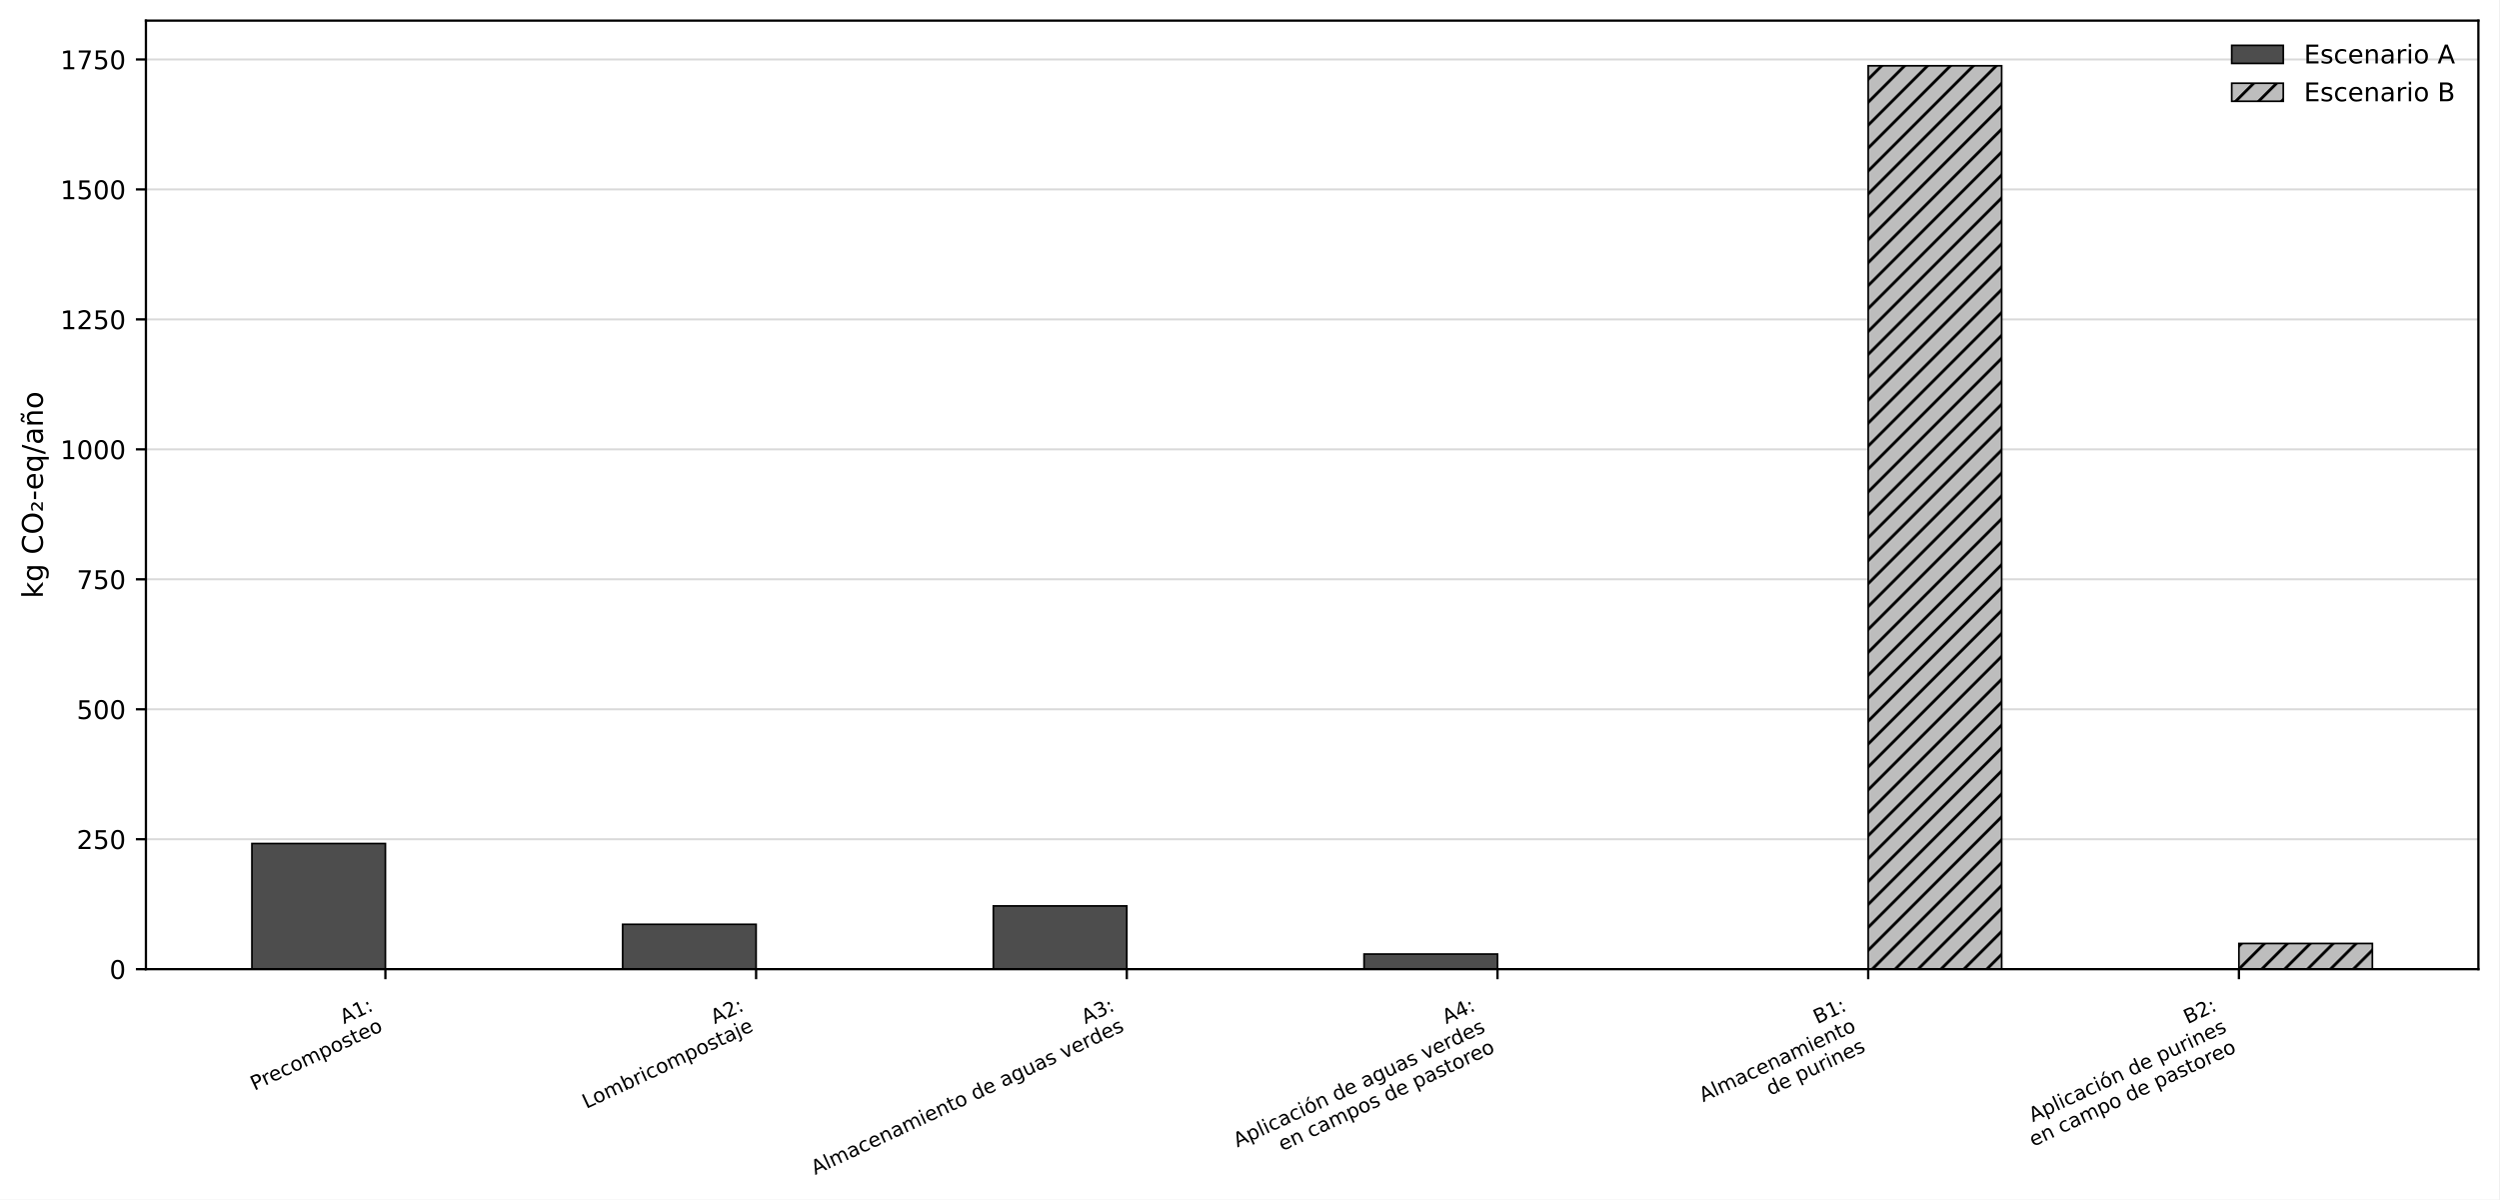
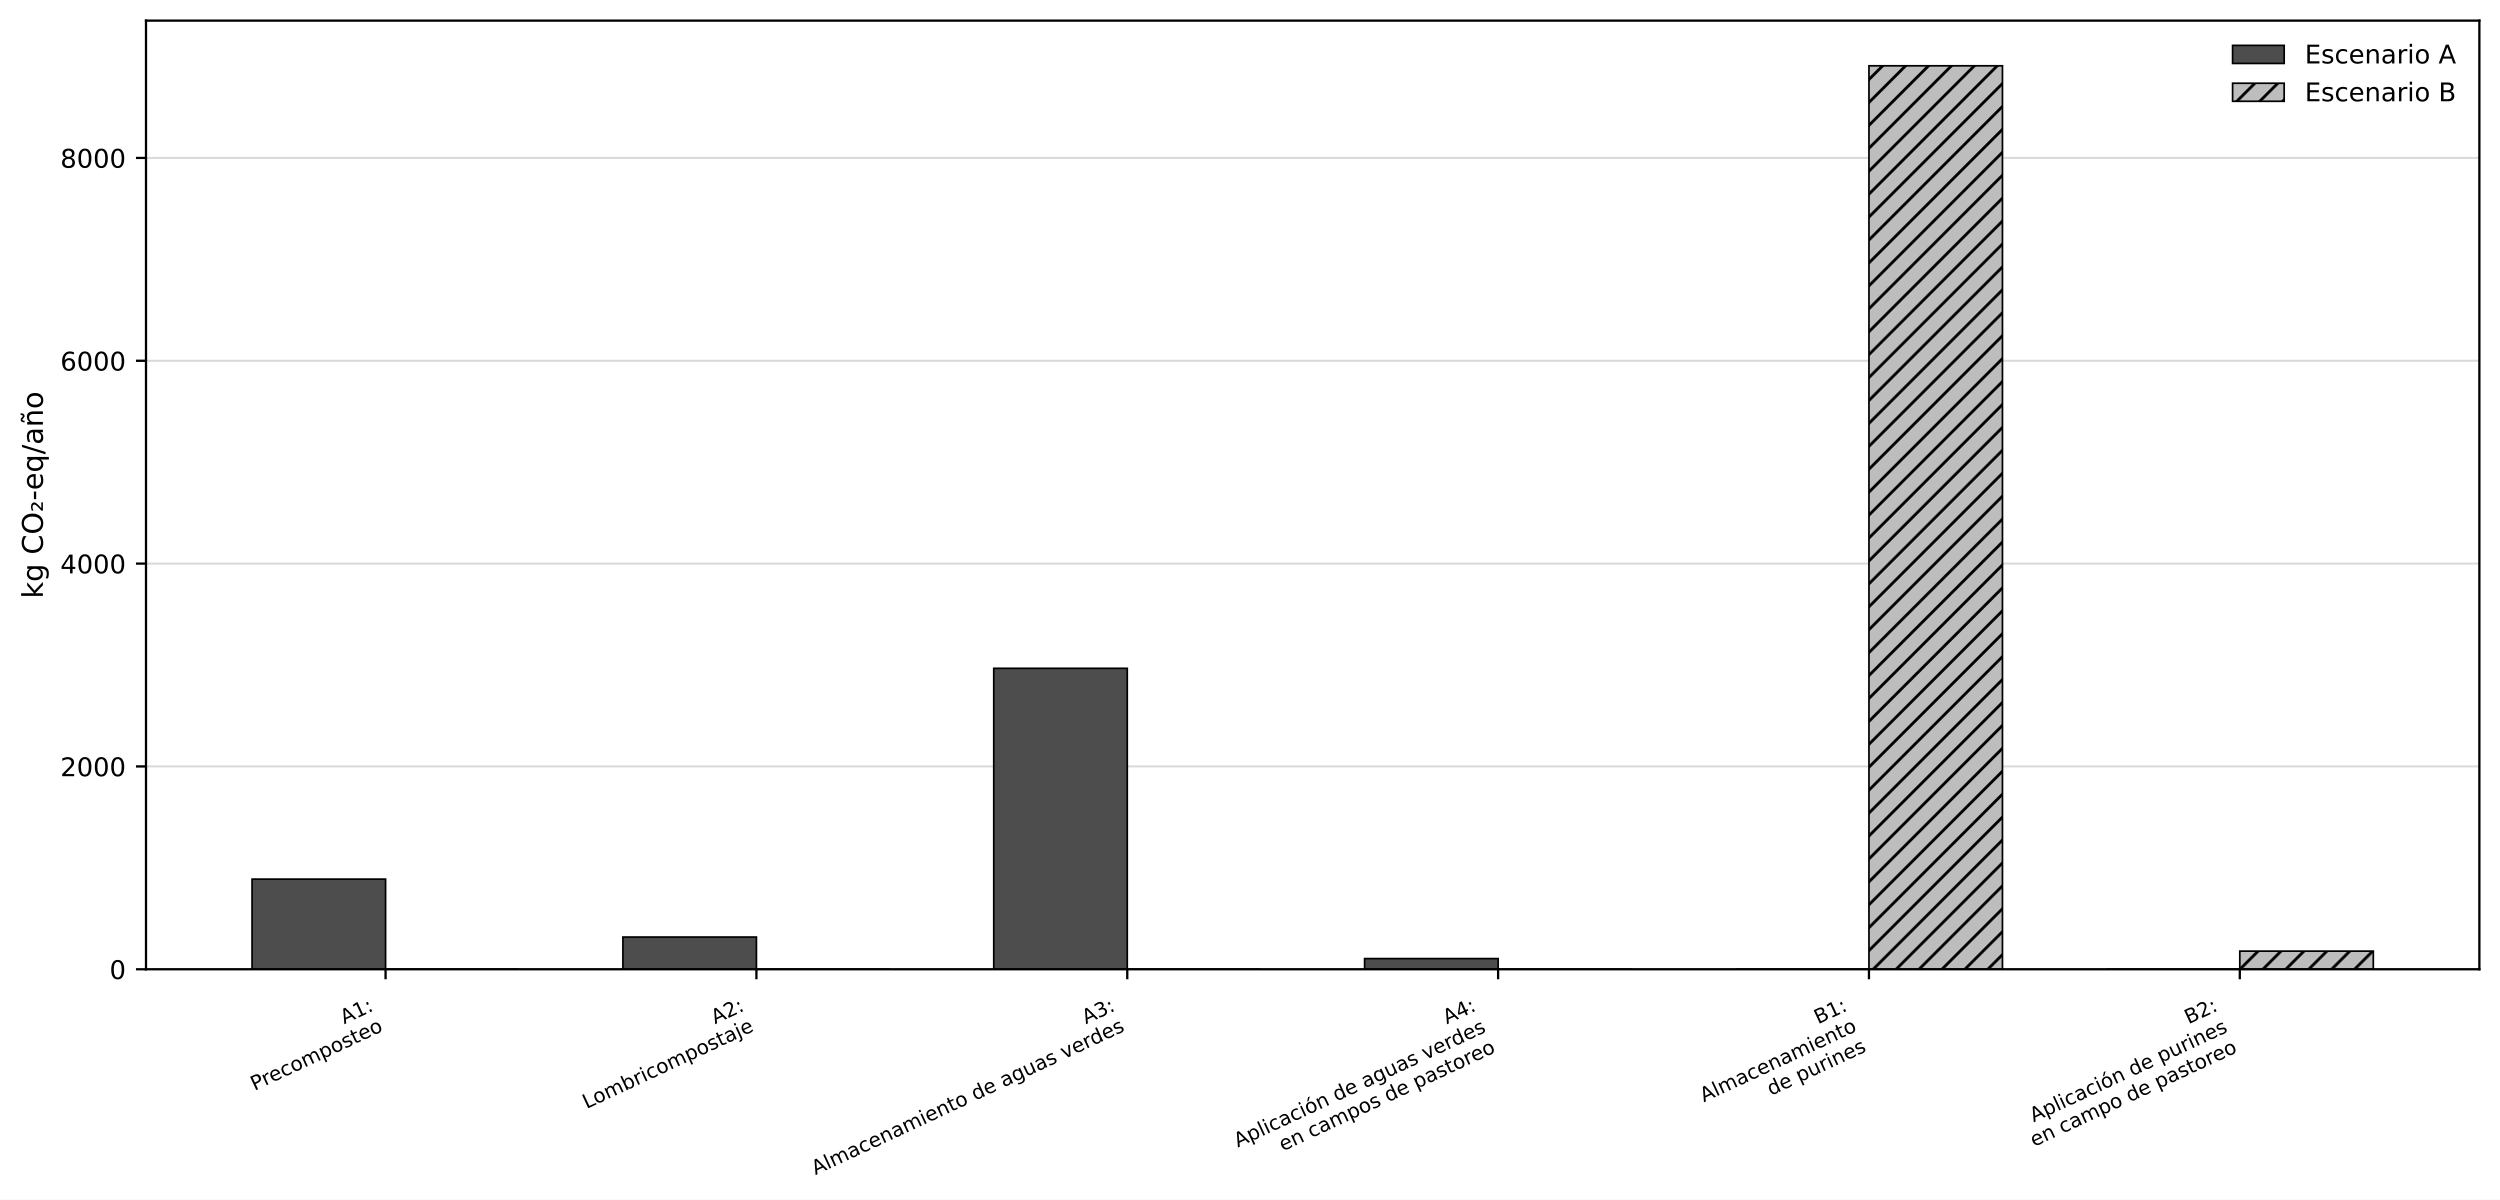
- <svg xmlns="http://www.w3.org/2000/svg" xmlns:xlink="http://www.w3.org/1999/xlink" width="872.57pt" height="418.665pt" viewBox="0 0 872.57 418.665" version="1.1">
+ <svg xmlns="http://www.w3.org/2000/svg" xmlns:xlink="http://www.w3.org/1999/xlink" width="872.48pt" height="418.665pt" viewBox="0 0 872.48 418.665" version="1.1">
  <defs>
    <style type="text/css">*{stroke-linejoin: round; stroke-linecap: butt}</style>
  </defs>
  <g id="figure_1">
    <g id="patch_1">
-       <path d="M 0 418.665  L 872.57 418.665  L 872.57 0  L 0 0  z " style="fill: #ffffff" />
+       <path d="M 0 418.665  L 872.48 418.665  L 872.48 0  L 0 0  z " style="fill: #ffffff" />
    </g>
    <g id="axes_1">
      <g id="patch_2">
-         <path d="M 50.953 338.264  L 865.37 338.264  L 865.37 7.2  L 50.953 7.2  z " style="fill: #ffffff" />
+         <path d="M 50.953 338.264  L 865.28 338.264  L 865.28 7.2  L 50.953 7.2  z " style="fill: #ffffff" />
      </g>
      <g id="matplotlib.axis_1">
        <g id="xtick_1">
          <g id="line2d_1">
            <defs>
-               <path id="ma9885512b1" d="M 0 0  L 0 3.5  " style="stroke: #000000; stroke-width: 0.8" />
+               <path id="m3174490a93" d="M 0 0  L 0 3.5  " style="stroke: #000000; stroke-width: 0.8" />
            </defs>
            <g>
-               <use xlink:href="#ma9885512b1" x="134.57" y="338.264" style="stroke: #000000; stroke-width: 0.8" />
+               <use xlink:href="#m3174490a93" x="134.56" y="338.264" style="stroke: #000000; stroke-width: 0.8" />
            </g>
          </g>
          <g id="text_1">
-             <text style="font-size: 7px; font-family: 'DejaVu Sans'" transform="translate(120.1283 357.4867) rotate(-25)">A1:</text>
-             <text style="font-size: 7px; font-family: 'DejaVu Sans'" transform="translate(88.8346 380.7279) rotate(-25)">Precomposteo</text>
+             <text style="font-size: 7px; font-family: 'DejaVu Sans'" transform="translate(120.1191 357.4867) rotate(-25)">A1:</text>
+             <text style="font-size: 7px; font-family: 'DejaVu Sans'" transform="translate(88.82536 380.7279) rotate(-25)">Precomposteo</text>
          </g>
        </g>
        <g id="xtick_2">
          <g id="line2d_2">
            <g>
-               <use xlink:href="#ma9885512b1" x="264.007" y="338.264" style="stroke: #000000; stroke-width: 0.8" />
+               <use xlink:href="#m3174490a93" x="263.983" y="338.264" style="stroke: #000000; stroke-width: 0.8" />
            </g>
          </g>
          <g id="text_2">
-             <text style="font-size: 7px; font-family: 'DejaVu Sans'" transform="translate(249.5652 357.4867) rotate(-25)">A2:</text>
-             <text style="font-size: 7px; font-family: 'DejaVu Sans'" transform="translate(204.7029 387.0551) rotate(-25)">Lombricompostaje</text>
+             <text style="font-size: 7px; font-family: 'DejaVu Sans'" transform="translate(249.5416 357.4867) rotate(-25)">A2:</text>
+             <text style="font-size: 7px; font-family: 'DejaVu Sans'" transform="translate(204.6794 387.0551) rotate(-25)">Lombricompostaje</text>
          </g>
        </g>
        <g id="xtick_3">
          <g id="line2d_3">
            <g>
-               <use xlink:href="#ma9885512b1" x="393.443" y="338.264" style="stroke: #000000; stroke-width: 0.8" />
+               <use xlink:href="#m3174490a93" x="393.406" y="338.264" style="stroke: #000000; stroke-width: 0.8" />
            </g>
          </g>
          <g id="text_3">
-             <text style="font-size: 7px; font-family: 'DejaVu Sans'" transform="translate(379.0021 357.4867) rotate(-25)">A3:</text>
-             <text style="font-size: 7px; font-family: 'DejaVu Sans'" transform="translate(284.6227 410.1453) rotate(-25)">Almacenamiento de aguas verdes</text>
+             <text style="font-size: 7px; font-family: 'DejaVu Sans'" transform="translate(378.9642 357.4867) rotate(-25)">A3:</text>
+             <text style="font-size: 7px; font-family: 'DejaVu Sans'" transform="translate(284.5849 410.1453) rotate(-25)">Almacenamiento de aguas verdes</text>
          </g>
        </g>
        <g id="xtick_4">
          <g id="line2d_4">
            <g>
-               <use xlink:href="#ma9885512b1" x="522.88" y="338.264" style="stroke: #000000; stroke-width: 0.8" />
+               <use xlink:href="#m3174490a93" x="522.828" y="338.264" style="stroke: #000000; stroke-width: 0.8" />
            </g>
          </g>
          <g id="text_4">
-             <text style="font-size: 7px; font-family: 'DejaVu Sans'" transform="translate(504.9843 357.4867) rotate(-25)">A4:</text>
-             <text style="font-size: 7px; font-family: 'DejaVu Sans'" transform="translate(432.0306 400.5251) rotate(-25)">Aplicación de aguas verdes</text>
-             <text style="font-size: 7px; font-family: 'DejaVu Sans'" transform="translate(447.751 401.8433) rotate(-25)">en campos de pastoreo</text>
+             <text style="font-size: 7px; font-family: 'DejaVu Sans'" transform="translate(504.9321 357.4867) rotate(-25)">A4:</text>
+             <text style="font-size: 7px; font-family: 'DejaVu Sans'" transform="translate(431.9784 400.5251) rotate(-25)">Aplicación de aguas verdes</text>
+             <text style="font-size: 7px; font-family: 'DejaVu Sans'" transform="translate(447.6989 401.8433) rotate(-25)">en campos de pastoreo</text>
          </g>
        </g>
        <g id="xtick_5">
          <g id="line2d_5">
            <g>
-               <use xlink:href="#ma9885512b1" x="652.317" y="338.264" style="stroke: #000000; stroke-width: 0.8" />
+               <use xlink:href="#m3174490a93" x="652.251" y="338.264" style="stroke: #000000; stroke-width: 0.8" />
            </g>
          </g>
          <g id="text_5">
-             <text style="font-size: 7px; font-family: 'DejaVu Sans'" transform="translate(634.5503 357.4927) rotate(-25)">B1:</text>
-             <text style="font-size: 7px; font-family: 'DejaVu Sans'" transform="translate(594.684 384.7314) rotate(-25)">Almacenamiento</text>
-             <text style="font-size: 7px; font-family: 'DejaVu Sans'" transform="translate(618.1067 382.458) rotate(-25)">de purines</text>
+             <text style="font-size: 7px; font-family: 'DejaVu Sans'" transform="translate(634.4838 357.4927) rotate(-25)">B1:</text>
+             <text style="font-size: 7px; font-family: 'DejaVu Sans'" transform="translate(594.6176 384.7314) rotate(-25)">Almacenamiento</text>
+             <text style="font-size: 7px; font-family: 'DejaVu Sans'" transform="translate(618.0403 382.458) rotate(-25)">de purines</text>
          </g>
        </g>
        <g id="xtick_6">
          <g id="line2d_6">
            <g>
-               <use xlink:href="#ma9885512b1" x="781.754" y="338.264" style="stroke: #000000; stroke-width: 0.8" />
+               <use xlink:href="#m3174490a93" x="781.673" y="338.264" style="stroke: #000000; stroke-width: 0.8" />
            </g>
          </g>
          <g id="text_6">
-             <text style="font-size: 7px; font-family: 'DejaVu Sans'" transform="translate(763.8452 357.4927) rotate(-25)">B2:</text>
-             <text style="font-size: 7px; font-family: 'DejaVu Sans'" transform="translate(709.7931 391.7171) rotate(-25)">Aplicación de purines</text>
-             <text style="font-size: 7px; font-family: 'DejaVu Sans'" transform="translate(709.9297 400.3022) rotate(-25)">en campo de pastoreo</text>
+             <text style="font-size: 7px; font-family: 'DejaVu Sans'" transform="translate(763.7644 357.4927) rotate(-25)">B2:</text>
+             <text style="font-size: 7px; font-family: 'DejaVu Sans'" transform="translate(709.7123 391.7171) rotate(-25)">Aplicación de purines</text>
+             <text style="font-size: 7px; font-family: 'DejaVu Sans'" transform="translate(709.8489 400.3022) rotate(-25)">en campo de pastoreo</text>
          </g>
        </g>
      </g>
      <g id="matplotlib.axis_2">
        <g id="ytick_1">
          <g id="line2d_7">
-             <path d="M 50.953 338.264  L 865.37 338.264  " clip-path="url(#pb655534d98)" style="fill: none; stroke: #d9d9d9; stroke-width: 0.7; stroke-linecap: square" />
+             <path d="M 50.953 338.264  L 865.28 338.264  " clip-path="url(#p9ed22ae9a7)" style="fill: none; stroke: #d9d9d9; stroke-width: 0.7; stroke-linecap: square" />
          </g>
          <g id="line2d_8">
            <defs>
-               <path id="m95f94a9730" d="M 0 0  L -3.5 0  " style="stroke: #000000; stroke-width: 0.8" />
+               <path id="mc7950d1ae1" d="M 0 0  L -3.5 0  " style="stroke: #000000; stroke-width: 0.8" />
            </defs>
            <g>
-               <use xlink:href="#m95f94a9730" x="50.953" y="338.264" style="stroke: #000000; stroke-width: 0.8" />
+               <use xlink:href="#mc7950d1ae1" x="50.953" y="338.264" style="stroke: #000000; stroke-width: 0.8" />
            </g>
          </g>
          <g id="text_7">
            <text style="font-size: 9px; font-family: 'DejaVu Sans'; text-anchor: end" x="43.953" y="341.683" transform="rotate(-0 43.95344 341.6829)">0</text>
          </g>
        </g>
        <g id="ytick_2">
          <g id="line2d_9">
-             <path d="M 50.953 292.905  L 865.37 292.905  " clip-path="url(#pb655534d98)" style="fill: none; stroke: #d9d9d9; stroke-width: 0.7; stroke-linecap: square" />
+             <path d="M 50.953 267.477  L 865.28 267.477  " clip-path="url(#p9ed22ae9a7)" style="fill: none; stroke: #d9d9d9; stroke-width: 0.7; stroke-linecap: square" />
          </g>
          <g id="line2d_10">
            <g>
-               <use xlink:href="#m95f94a9730" x="50.953" y="292.905" style="stroke: #000000; stroke-width: 0.8" />
+               <use xlink:href="#mc7950d1ae1" x="50.953" y="267.477" style="stroke: #000000; stroke-width: 0.8" />
            </g>
          </g>
          <g id="text_8">
-             <text style="font-size: 9px; font-family: 'DejaVu Sans'; text-anchor: end" x="43.953" y="296.324" transform="rotate(-0 43.95344 296.3243)">250</text>
+             <text style="font-size: 9px; font-family: 'DejaVu Sans'; text-anchor: end" x="43.953" y="270.897" transform="rotate(-0 43.95344 270.8967)">2000</text>
          </g>
        </g>
        <g id="ytick_3">
          <g id="line2d_11">
-             <path d="M 50.953 247.547  L 865.37 247.547  " clip-path="url(#pb655534d98)" style="fill: none; stroke: #d9d9d9; stroke-width: 0.7; stroke-linecap: square" />
+             <path d="M 50.953 196.691  L 865.28 196.691  " clip-path="url(#p9ed22ae9a7)" style="fill: none; stroke: #d9d9d9; stroke-width: 0.7; stroke-linecap: square" />
          </g>
          <g id="line2d_12">
            <g>
-               <use xlink:href="#m95f94a9730" x="50.953" y="247.547" style="stroke: #000000; stroke-width: 0.8" />
+               <use xlink:href="#mc7950d1ae1" x="50.953" y="196.691" style="stroke: #000000; stroke-width: 0.8" />
            </g>
          </g>
          <g id="text_9">
-             <text style="font-size: 9px; font-family: 'DejaVu Sans'; text-anchor: end" x="43.953" y="250.966" transform="rotate(-0 43.95344 250.9658)">500</text>
+             <text style="font-size: 9px; font-family: 'DejaVu Sans'; text-anchor: end" x="43.953" y="200.11" transform="rotate(-0 43.95344 200.1105)">4000</text>
          </g>
        </g>
        <g id="ytick_4">
          <g id="line2d_13">
-             <path d="M 50.953 202.188  L 865.37 202.188  " clip-path="url(#pb655534d98)" style="fill: none; stroke: #d9d9d9; stroke-width: 0.7; stroke-linecap: square" />
+             <path d="M 50.953 125.905  L 865.28 125.905  " clip-path="url(#p9ed22ae9a7)" style="fill: none; stroke: #d9d9d9; stroke-width: 0.7; stroke-linecap: square" />
          </g>
          <g id="line2d_14">
            <g>
-               <use xlink:href="#m95f94a9730" x="50.953" y="202.188" style="stroke: #000000; stroke-width: 0.8" />
+               <use xlink:href="#mc7950d1ae1" x="50.953" y="125.905" style="stroke: #000000; stroke-width: 0.8" />
            </g>
          </g>
          <g id="text_10">
-             <text style="font-size: 9px; font-family: 'DejaVu Sans'; text-anchor: end" x="43.953" y="205.607" transform="rotate(-0 43.95344 205.6073)">750</text>
+             <text style="font-size: 9px; font-family: 'DejaVu Sans'; text-anchor: end" x="43.953" y="129.324" transform="rotate(-0 43.95344 129.3243)">6000</text>
          </g>
        </g>
        <g id="ytick_5">
          <g id="line2d_15">
-             <path d="M 50.953 156.829  L 865.37 156.829  " clip-path="url(#pb655534d98)" style="fill: none; stroke: #d9d9d9; stroke-width: 0.7; stroke-linecap: square" />
+             <path d="M 50.953 55.119  L 865.28 55.119  " clip-path="url(#p9ed22ae9a7)" style="fill: none; stroke: #d9d9d9; stroke-width: 0.7; stroke-linecap: square" />
          </g>
          <g id="line2d_16">
            <g>
-               <use xlink:href="#m95f94a9730" x="50.953" y="156.829" style="stroke: #000000; stroke-width: 0.8" />
+               <use xlink:href="#mc7950d1ae1" x="50.953" y="55.119" style="stroke: #000000; stroke-width: 0.8" />
            </g>
          </g>
          <g id="text_11">
-             <text style="font-size: 9px; font-family: 'DejaVu Sans'; text-anchor: end" x="43.953" y="160.249" transform="rotate(-0 43.95344 160.2487)">1000</text>
-           </g>
-         </g>
-         <g id="ytick_6">
-           <g id="line2d_17">
-             <path d="M 50.953 111.471  L 865.37 111.471  " clip-path="url(#pb655534d98)" style="fill: none; stroke: #d9d9d9; stroke-width: 0.7; stroke-linecap: square" />
-           </g>
-           <g id="line2d_18">
-             <g>
-               <use xlink:href="#m95f94a9730" x="50.953" y="111.471" style="stroke: #000000; stroke-width: 0.8" />
-             </g>
-           </g>
-           <g id="text_12">
-             <text style="font-size: 9px; font-family: 'DejaVu Sans'; text-anchor: end" x="43.953" y="114.89" transform="rotate(-0 43.95344 114.8902)">1250</text>
-           </g>
-         </g>
-         <g id="ytick_7">
-           <g id="line2d_19">
-             <path d="M 50.953 66.112  L 865.37 66.112  " clip-path="url(#pb655534d98)" style="fill: none; stroke: #d9d9d9; stroke-width: 0.7; stroke-linecap: square" />
-           </g>
-           <g id="line2d_20">
-             <g>
-               <use xlink:href="#m95f94a9730" x="50.953" y="66.112" style="stroke: #000000; stroke-width: 0.8" />
-             </g>
-           </g>
-           <g id="text_13">
-             <text style="font-size: 9px; font-family: 'DejaVu Sans'; text-anchor: end" x="43.953" y="69.532" transform="rotate(-0 43.95344 69.53162)">1500</text>
-           </g>
-         </g>
-         <g id="ytick_8">
-           <g id="line2d_21">
-             <path d="M 50.953 20.754  L 865.37 20.754  " clip-path="url(#pb655534d98)" style="fill: none; stroke: #d9d9d9; stroke-width: 0.7; stroke-linecap: square" />
-           </g>
-           <g id="line2d_22">
-             <g>
-               <use xlink:href="#m95f94a9730" x="50.953" y="20.754" style="stroke: #000000; stroke-width: 0.8" />
-             </g>
-           </g>
-           <g id="text_14">
-             <text style="font-size: 9px; font-family: 'DejaVu Sans'; text-anchor: end" x="43.953" y="24.173" transform="rotate(-0 43.95344 24.17308)">1750</text>
-           </g>
-         </g>
-         <g id="text_15">
+             <text style="font-size: 9px; font-family: 'DejaVu Sans'; text-anchor: end" x="43.953" y="58.538" transform="rotate(-0 43.95344 58.53807)">8000</text>
+           </g>
+         </g>
+         <g id="text_12">
          <text style="font-size: 10px; font-family: 'DejaVu Sans'; text-anchor: middle" x="14.969" y="172.732" transform="rotate(-90 14.96875 172.7318)">kg CO₂-eq/año</text>
        </g>
      </g>
      <g id="patch_3">
-         <path d="M 87.972 338.264  L 134.57 338.264  L 134.57 294.407  L 87.972 294.407  z " clip-path="url(#pb655534d98)" style="fill: #4d4d4d; stroke: #000000; stroke-width: 0.6; stroke-linejoin: miter" />
+         <path d="M 87.968 338.264  L 134.56 338.264  L 134.56 306.815  L 87.968 306.815  z " clip-path="url(#p9ed22ae9a7)" style="fill: #4d4d4d; stroke: #000000; stroke-width: 0.6; stroke-linejoin: miter" />
      </g>
      <g id="patch_4">
-         <path d="M 217.409 338.264  L 264.007 338.264  L 264.007 322.604  L 217.409 322.604  z " clip-path="url(#pb655534d98)" style="fill: #4d4d4d; stroke: #000000; stroke-width: 0.6; stroke-linejoin: miter" />
+         <path d="M 217.391 338.264  L 263.983 338.264  L 263.983 327.034  L 217.391 327.034  z " clip-path="url(#p9ed22ae9a7)" style="fill: #4d4d4d; stroke: #000000; stroke-width: 0.6; stroke-linejoin: miter" />
      </g>
      <g id="patch_5">
-         <path d="M 346.846 338.264  L 393.443 338.264  L 393.443 316.193  L 346.846 316.193  z " clip-path="url(#pb655534d98)" style="fill: #4d4d4d; stroke: #000000; stroke-width: 0.6; stroke-linejoin: miter" />
+         <path d="M 346.813 338.264  L 393.406 338.264  L 393.406 233.235  L 346.813 233.235  z " clip-path="url(#p9ed22ae9a7)" style="fill: #4d4d4d; stroke: #000000; stroke-width: 0.6; stroke-linejoin: miter" />
      </g>
      <g id="patch_6">
-         <path d="M 476.283 338.264  L 522.88 338.264  L 522.88 332.984  L 476.283 332.984  z " clip-path="url(#pb655534d98)" style="fill: #4d4d4d; stroke: #000000; stroke-width: 0.6; stroke-linejoin: miter" />
+         <path d="M 476.236 338.264  L 522.828 338.264  L 522.828 334.543  L 476.236 334.543  z " clip-path="url(#p9ed22ae9a7)" style="fill: #4d4d4d; stroke: #000000; stroke-width: 0.6; stroke-linejoin: miter" />
      </g>
      <g id="patch_7">
-         <path d="M 605.72 338.264  L 652.317 338.264  L 652.317 338.264  L 605.72 338.264  z " clip-path="url(#pb655534d98)" style="fill: #4d4d4d; stroke: #000000; stroke-width: 0.6; stroke-linejoin: miter" />
+         <path d="M 605.659 338.264  L 652.251 338.264  L 652.251 338.264  L 605.659 338.264  z " clip-path="url(#p9ed22ae9a7)" style="fill: #4d4d4d; stroke: #000000; stroke-width: 0.6; stroke-linejoin: miter" />
      </g>
      <g id="patch_8">
-         <path d="M 735.157 338.264  L 781.754 338.264  L 781.754 338.264  L 735.157 338.264  z " clip-path="url(#pb655534d98)" style="fill: #4d4d4d; stroke: #000000; stroke-width: 0.6; stroke-linejoin: miter" />
+         <path d="M 735.081 338.264  L 781.673 338.264  L 781.673 338.264  L 735.081 338.264  z " clip-path="url(#p9ed22ae9a7)" style="fill: #4d4d4d; stroke: #000000; stroke-width: 0.6; stroke-linejoin: miter" />
      </g>
      <g id="patch_9">
-         <path d="M 134.57 338.264  L 181.167 338.264  L 181.167 338.264  L 134.57 338.264  z " clip-path="url(#pb655534d98)" style="fill: url(#hfbf390af2b); stroke: #000000; stroke-width: 0.6; stroke-linejoin: miter" />
+         <path d="M 134.56 338.264  L 181.153 338.264  L 181.153 338.264  L 134.56 338.264  z " clip-path="url(#p9ed22ae9a7)" style="fill: url(#h1291310703); stroke: #000000; stroke-width: 0.6; stroke-linejoin: miter" />
      </g>
      <g id="patch_10">
-         <path d="M 264.007 338.264  L 310.604 338.264  L 310.604 338.264  L 264.007 338.264  z " clip-path="url(#pb655534d98)" style="fill: url(#hfbf390af2b); stroke: #000000; stroke-width: 0.6; stroke-linejoin: miter" />
+         <path d="M 263.983 338.264  L 310.575 338.264  L 310.575 338.264  L 263.983 338.264  z " clip-path="url(#p9ed22ae9a7)" style="fill: url(#h1291310703); stroke: #000000; stroke-width: 0.6; stroke-linejoin: miter" />
      </g>
      <g id="patch_11">
-         <path d="M 393.443 338.264  L 440.041 338.264  L 440.041 338.264  L 393.443 338.264  z " clip-path="url(#pb655534d98)" style="fill: url(#hfbf390af2b); stroke: #000000; stroke-width: 0.6; stroke-linejoin: miter" />
+         <path d="M 393.406 338.264  L 439.998 338.264  L 439.998 338.264  L 393.406 338.264  z " clip-path="url(#p9ed22ae9a7)" style="fill: url(#h1291310703); stroke: #000000; stroke-width: 0.6; stroke-linejoin: miter" />
      </g>
      <g id="patch_12">
-         <path d="M 522.88 338.264  L 569.478 338.264  L 569.478 338.264  L 522.88 338.264  z " clip-path="url(#pb655534d98)" style="fill: url(#hfbf390af2b); stroke: #000000; stroke-width: 0.6; stroke-linejoin: miter" />
+         <path d="M 522.828 338.264  L 569.42 338.264  L 569.42 338.264  L 522.828 338.264  z " clip-path="url(#p9ed22ae9a7)" style="fill: url(#h1291310703); stroke: #000000; stroke-width: 0.6; stroke-linejoin: miter" />
      </g>
      <g id="patch_13">
-         <path d="M 652.317 338.264  L 698.914 338.264  L 698.914 22.965  L 652.317 22.965  z " clip-path="url(#pb655534d98)" style="fill: url(#hfbf390af2b); stroke: #000000; stroke-width: 0.6; stroke-linejoin: miter" />
+         <path d="M 652.251 338.264  L 698.843 338.264  L 698.843 22.965  L 652.251 22.965  z " clip-path="url(#p9ed22ae9a7)" style="fill: url(#h1291310703); stroke: #000000; stroke-width: 0.6; stroke-linejoin: miter" />
      </g>
      <g id="patch_14">
-         <path d="M 781.754 338.264  L 828.351 338.264  L 828.351 329.304  L 781.754 329.304  z " clip-path="url(#pb655534d98)" style="fill: url(#hfbf390af2b); stroke: #000000; stroke-width: 0.6; stroke-linejoin: miter" />
+         <path d="M 781.673 338.264  L 828.265 338.264  L 828.265 331.943  L 781.673 331.943  z " clip-path="url(#p9ed22ae9a7)" style="fill: url(#h1291310703); stroke: #000000; stroke-width: 0.6; stroke-linejoin: miter" />
      </g>
      <g id="patch_15">
        <path d="M 50.953 338.264  L 50.953 7.2  " style="fill: none; stroke: #000000; stroke-width: 0.8; stroke-linejoin: miter; stroke-linecap: square" />
      </g>
      <g id="patch_16">
-         <path d="M 865.37 338.264  L 865.37 7.2  " style="fill: none; stroke: #000000; stroke-width: 0.8; stroke-linejoin: miter; stroke-linecap: square" />
+         <path d="M 865.28 338.264  L 865.28 7.2  " style="fill: none; stroke: #000000; stroke-width: 0.8; stroke-linejoin: miter; stroke-linecap: square" />
      </g>
      <g id="patch_17">
-         <path d="M 50.953 338.264  L 865.37 338.264  " style="fill: none; stroke: #000000; stroke-width: 0.8; stroke-linejoin: miter; stroke-linecap: square" />
+         <path d="M 50.953 338.264  L 865.28 338.264  " style="fill: none; stroke: #000000; stroke-width: 0.8; stroke-linejoin: miter; stroke-linecap: square" />
      </g>
      <g id="patch_18">
-         <path d="M 50.953 7.2  L 865.37 7.2  " style="fill: none; stroke: #000000; stroke-width: 0.8; stroke-linejoin: miter; stroke-linecap: square" />
+         <path d="M 50.953 7.2  L 865.28 7.2  " style="fill: none; stroke: #000000; stroke-width: 0.8; stroke-linejoin: miter; stroke-linecap: square" />
      </g>
      <g id="legend_1">
        <g id="patch_19">
-           <path d="M 779.247 22.139  L 797.247 22.139  L 797.247 15.839  L 779.247 15.839  z " style="fill: #4d4d4d; stroke: #000000; stroke-width: 0.6; stroke-linejoin: miter" />
-         </g>
-         <g id="text_16">
-           <text style="font-size: 9px; font-family: 'DejaVu Sans'; text-anchor: start" x="804.447" y="22.139" transform="rotate(-0 804.4474 22.13859)">Escenario A</text>
+           <path d="M 779.157 22.139  L 797.157 22.139  L 797.157 15.839  L 779.157 15.839  z " style="fill: #4d4d4d; stroke: #000000; stroke-width: 0.6; stroke-linejoin: miter" />
+         </g>
+         <g id="text_13">
+           <text style="font-size: 9px; font-family: 'DejaVu Sans'; text-anchor: start" x="804.357" y="22.139" transform="rotate(-0 804.3574 22.13859)">Escenario A</text>
        </g>
        <g id="patch_20">
-           <path d="M 779.247 35.349  L 797.247 35.349  L 797.247 29.049  L 779.247 29.049  z " style="fill: url(#hfbf390af2b); stroke: #000000; stroke-width: 0.6; stroke-linejoin: miter" />
-         </g>
-         <g id="text_17">
-           <text style="font-size: 9px; font-family: 'DejaVu Sans'; text-anchor: start" x="804.447" y="35.349" transform="rotate(-0 804.4474 35.34891)">Escenario B</text>
+           <path d="M 779.157 35.349  L 797.157 35.349  L 797.157 29.049  L 779.157 29.049  z " style="fill: url(#h1291310703); stroke: #000000; stroke-width: 0.6; stroke-linejoin: miter" />
+         </g>
+         <g id="text_14">
+           <text style="font-size: 9px; font-family: 'DejaVu Sans'; text-anchor: start" x="804.357" y="35.349" transform="rotate(-0 804.3574 35.34891)">Escenario B</text>
        </g>
      </g>
    </g>
  </g>
  <defs>
-     <clipPath id="pb655534d98">
-       <rect x="50.953" y="7.2" width="814.417" height="331.064" />
+     <clipPath id="p9ed22ae9a7">
+       <rect x="50.953" y="7.2" width="814.327" height="331.064" />
    </clipPath>
  </defs>
  <defs>
-     <pattern id="hfbf390af2b" patternUnits="userSpaceOnUse" x="0" y="0" width="72" height="72">
+     <pattern id="h1291310703" patternUnits="userSpaceOnUse" x="0" y="0" width="72" height="72">
      <rect x="0" y="0" width="73" height="73" fill="#bdbdbd" />
      <path d="M -36 36  L 36 -36  M -32 40  L 40 -32  M -28 44  L 44 -28  M -24 48  L 48 -24  M -20 52  L 52 -20  M -16 56  L 56 -16  M -12 60  L 60 -12  M -8 64  L 64 -8  M -4 68  L 68 -4  M 0 72  L 72 0  M 4 76  L 76 4  M 8 80  L 80 8  M 12 84  L 84 12  M 16 88  L 88 16  M 20 92  L 92 20  M 24 96  L 96 24  M 28 100  L 100 28  M 32 104  L 104 32  M 36 108  L 108 36  " style="fill: #000000; stroke: #000000; stroke-width: 1.0; stroke-linecap: butt; stroke-linejoin: miter" />
    </pattern>
  </defs>
</svg>
